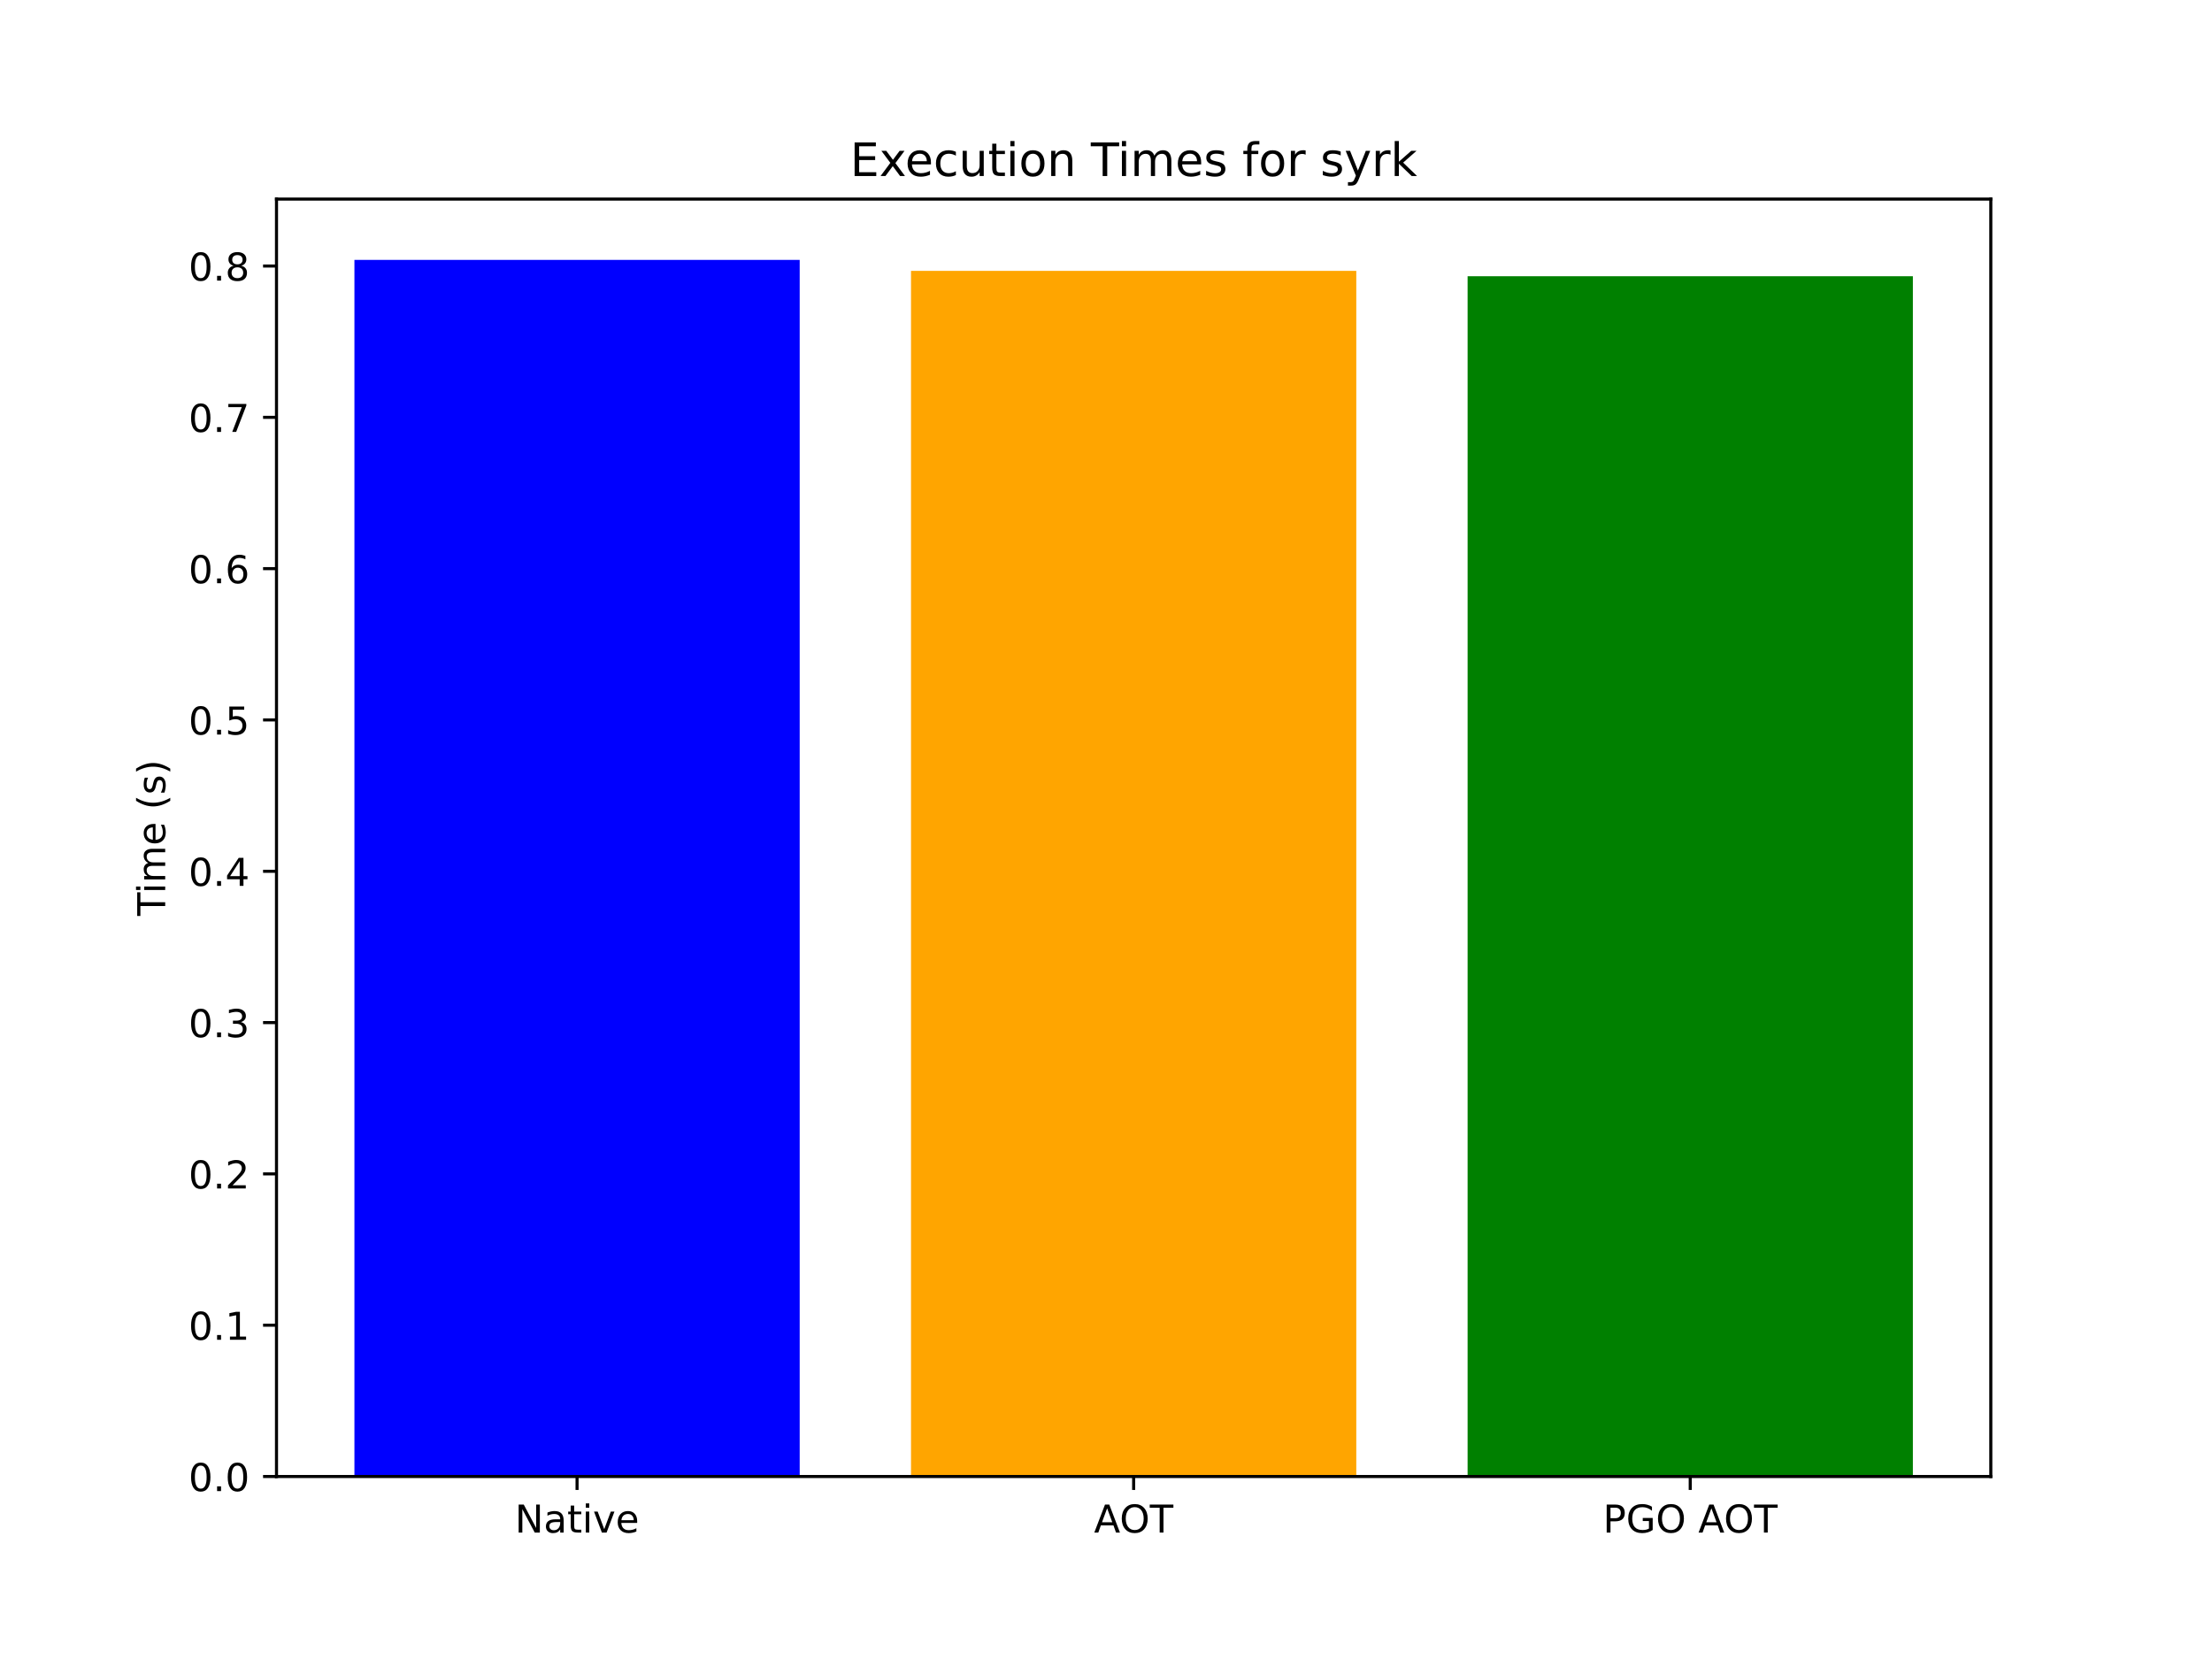
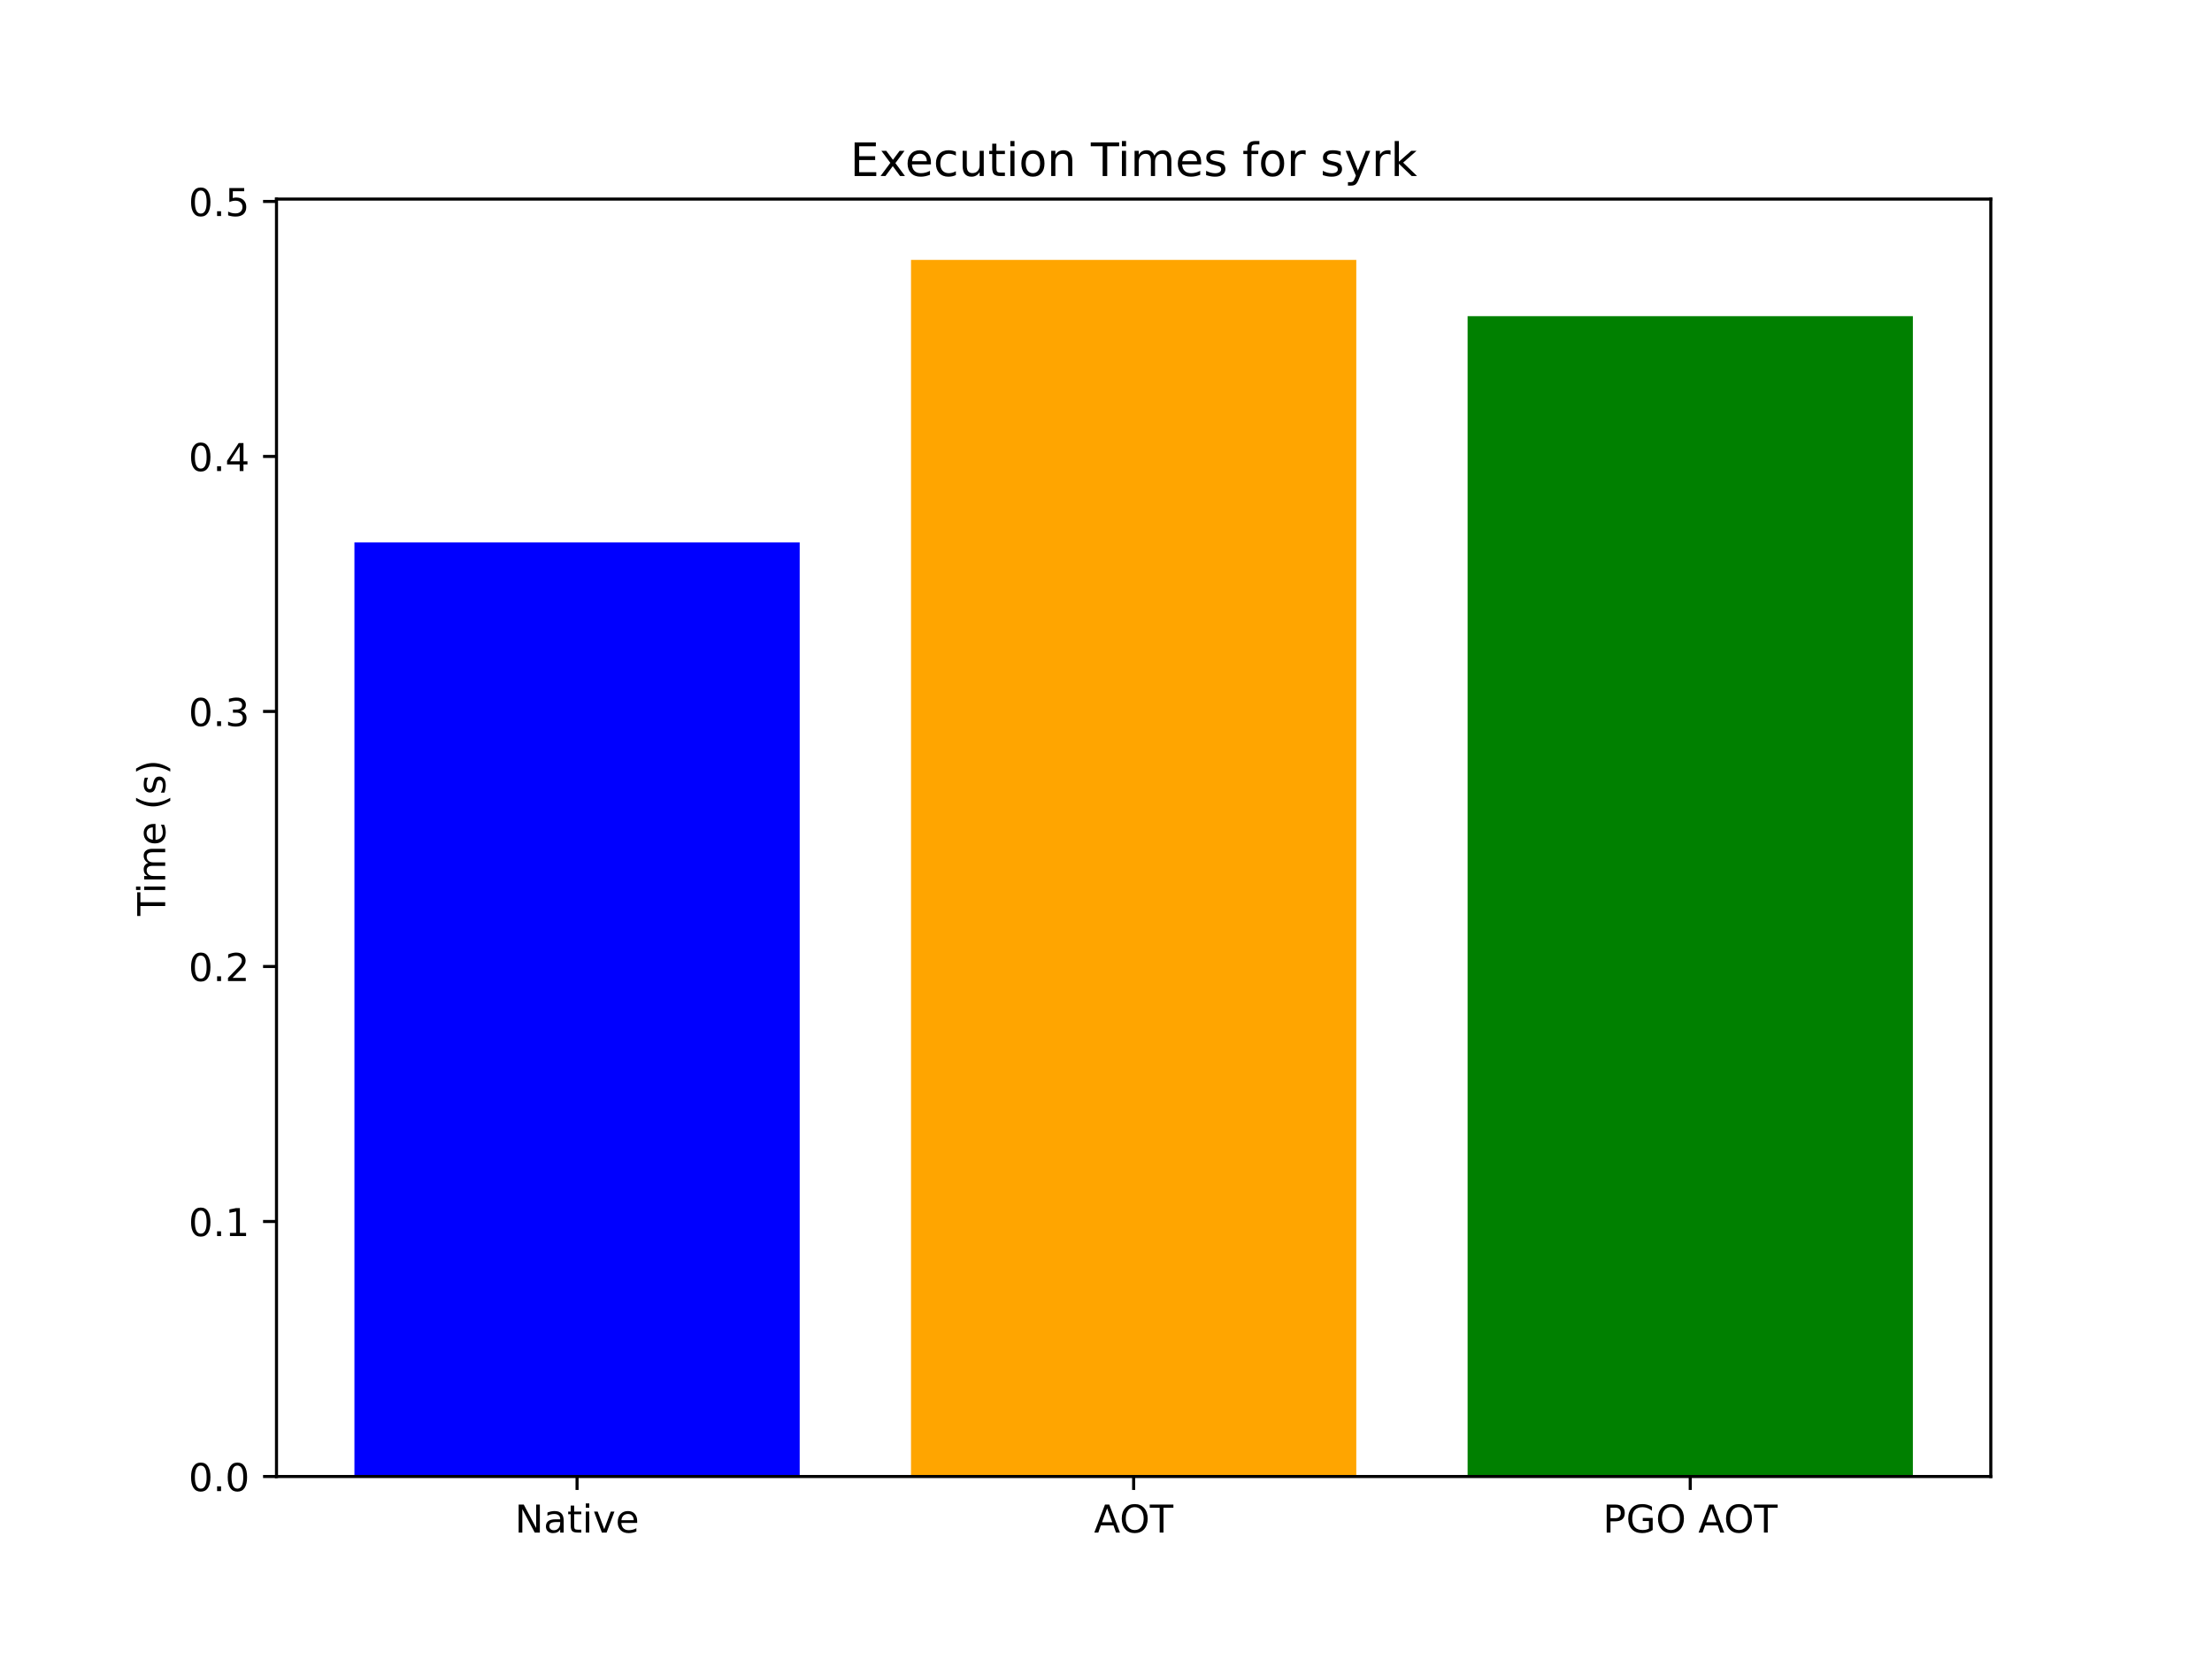
<svg xmlns="http://www.w3.org/2000/svg" xmlns:xlink="http://www.w3.org/1999/xlink" width="576pt" height="432pt" viewBox="0 0 576 432" version="1.1">
  <defs>
    <style type="text/css">*{stroke-linejoin: round; stroke-linecap: butt}</style>
  </defs>
  <g id="figure_1">
    <g id="patch_1">
      <path d="M 0 432  L 576 432  L 576 0  L 0 0  z " style="fill: #ffffff" />
    </g>
    <g id="axes_1">
      <g id="patch_2">
        <path d="M 72 384.48  L 518.4 384.48  L 518.4 51.84  L 72 51.84  z " style="fill: #ffffff" />
      </g>
      <g id="patch_3">
-         <path d="M 92.291 384.48  L 208.239 384.48  L 208.239 67.68  L 92.291 67.68  z " clip-path="url(#p04c21809e8)" style="fill: #0000ff" />
+         <path d="M 92.291 384.48  L 208.239 384.48  L 208.239 141.249  L 92.291 141.249  z " clip-path="url(#pb31279485b)" style="fill: #0000ff" />
      </g>
      <g id="patch_4">
-         <path d="M 237.226 384.48  L 353.174 384.48  L 353.174 70.536  L 237.226 70.536  z " clip-path="url(#p04c21809e8)" style="fill: #ffa500" />
+         <path d="M 237.226 384.48  L 353.174 384.48  L 353.174 67.68  L 237.226 67.68  z " clip-path="url(#pb31279485b)" style="fill: #ffa500" />
      </g>
      <g id="patch_5">
-         <path d="M 382.161 384.48  L 498.109 384.48  L 498.109 71.928  L 382.161 71.928  z " clip-path="url(#p04c21809e8)" style="fill: #008000" />
+         <path d="M 382.161 384.48  L 498.109 384.48  L 498.109 82.327  L 382.161 82.327  z " clip-path="url(#pb31279485b)" style="fill: #008000" />
      </g>
      <g id="matplotlib.axis_1">
        <g id="xtick_1">
          <g id="line2d_1">
            <defs>
-               <path id="m93ecba0ed9" d="M 0 0  L 0 3.5  " style="stroke: #000000; stroke-width: 0.8" />
+               <path id="m9f6ae6ddf0" d="M 0 0  L 0 3.5  " style="stroke: #000000; stroke-width: 0.8" />
            </defs>
            <g>
-               <use xlink:href="#m93ecba0ed9" x="150.265" y="384.48" style="stroke: #000000; stroke-width: 0.8" />
+               <use xlink:href="#m9f6ae6ddf0" x="150.265" y="384.48" style="stroke: #000000; stroke-width: 0.8" />
            </g>
          </g>
          <g id="text_1">
            <g transform="translate(134.0751 399.0784) scale(0.1 -0.1)">
              <defs>
                <path id="DejaVuSans-4e" d="M 628 4666  L 1478 4666  L 3547 763  L 3547 4666  L 4159 4666  L 4159 0  L 3309 0  L 1241 3903  L 1241 0  L 628 0  L 628 4666  z " transform="scale(0.015625)" />
                <path id="DejaVuSans-61" d="M 2194 1759  Q 1497 1759 1228 1600  Q 959 1441 959 1056  Q 959 750 1161 570  Q 1363 391 1709 391  Q 2188 391 2477 730  Q 2766 1069 2766 1631  L 2766 1759  L 2194 1759  z M 3341 1997  L 3341 0  L 2766 0  L 2766 531  Q 2569 213 2275 61  Q 1981 -91 1556 -91  Q 1019 -91 701 211  Q 384 513 384 1019  Q 384 1609 779 1909  Q 1175 2209 1959 2209  L 2766 2209  L 2766 2266  Q 2766 2663 2505 2880  Q 2244 3097 1772 3097  Q 1472 3097 1187 3025  Q 903 2953 641 2809  L 641 3341  Q 956 3463 1253 3523  Q 1550 3584 1831 3584  Q 2591 3584 2966 3190  Q 3341 2797 3341 1997  z " transform="scale(0.015625)" />
                <path id="DejaVuSans-74" d="M 1172 4494  L 1172 3500  L 2356 3500  L 2356 3053  L 1172 3053  L 1172 1153  Q 1172 725 1289 603  Q 1406 481 1766 481  L 2356 481  L 2356 0  L 1766 0  Q 1100 0 847 248  Q 594 497 594 1153  L 594 3053  L 172 3053  L 172 3500  L 594 3500  L 594 4494  L 1172 4494  z " transform="scale(0.015625)" />
                <path id="DejaVuSans-69" d="M 603 3500  L 1178 3500  L 1178 0  L 603 0  L 603 3500  z M 603 4863  L 1178 4863  L 1178 4134  L 603 4134  L 603 4863  z " transform="scale(0.015625)" />
                <path id="DejaVuSans-76" d="M 191 3500  L 800 3500  L 1894 563  L 2988 3500  L 3597 3500  L 2284 0  L 1503 0  L 191 3500  z " transform="scale(0.015625)" />
                <path id="DejaVuSans-65" d="M 3597 1894  L 3597 1613  L 953 1613  Q 991 1019 1311 708  Q 1631 397 2203 397  Q 2534 397 2845 478  Q 3156 559 3463 722  L 3463 178  Q 3153 47 2828 -22  Q 2503 -91 2169 -91  Q 1331 -91 842 396  Q 353 884 353 1716  Q 353 2575 817 3079  Q 1281 3584 2069 3584  Q 2775 3584 3186 3129  Q 3597 2675 3597 1894  z M 3022 2063  Q 3016 2534 2758 2815  Q 2500 3097 2075 3097  Q 1594 3097 1305 2825  Q 1016 2553 972 2059  L 3022 2063  z " transform="scale(0.015625)" />
              </defs>
              <use xlink:href="#DejaVuSans-4e" />
              <use xlink:href="#DejaVuSans-61" transform="translate(74.80469 0)" />
              <use xlink:href="#DejaVuSans-74" transform="translate(136.084 0)" />
              <use xlink:href="#DejaVuSans-69" transform="translate(175.293 0)" />
              <use xlink:href="#DejaVuSans-76" transform="translate(203.0762 0)" />
              <use xlink:href="#DejaVuSans-65" transform="translate(262.2559 0)" />
            </g>
          </g>
        </g>
        <g id="xtick_2">
          <g id="line2d_2">
            <g>
-               <use xlink:href="#m93ecba0ed9" x="295.2" y="384.48" style="stroke: #000000; stroke-width: 0.8" />
+               <use xlink:href="#m9f6ae6ddf0" x="295.2" y="384.48" style="stroke: #000000; stroke-width: 0.8" />
            </g>
          </g>
          <g id="text_2">
            <g transform="translate(284.8773 399.0784) scale(0.1 -0.1)">
              <defs>
                <path id="DejaVuSans-41" d="M 2188 4044  L 1331 1722  L 3047 1722  L 2188 4044  z M 1831 4666  L 2547 4666  L 4325 0  L 3669 0  L 3244 1197  L 1141 1197  L 716 0  L 50 0  L 1831 4666  z " transform="scale(0.015625)" />
                <path id="DejaVuSans-4f" d="M 2522 4238  Q 1834 4238 1429 3725  Q 1025 3213 1025 2328  Q 1025 1447 1429 934  Q 1834 422 2522 422  Q 3209 422 3611 934  Q 4013 1447 4013 2328  Q 4013 3213 3611 3725  Q 3209 4238 2522 4238  z M 2522 4750  Q 3503 4750 4090 4092  Q 4678 3434 4678 2328  Q 4678 1225 4090 567  Q 3503 -91 2522 -91  Q 1538 -91 948 565  Q 359 1222 359 2328  Q 359 3434 948 4092  Q 1538 4750 2522 4750  z " transform="scale(0.015625)" />
                <path id="DejaVuSans-54" d="M -19 4666  L 3928 4666  L 3928 4134  L 2272 4134  L 2272 0  L 1638 0  L 1638 4134  L -19 4134  L -19 4666  z " transform="scale(0.015625)" />
              </defs>
              <use xlink:href="#DejaVuSans-41" />
              <use xlink:href="#DejaVuSans-4f" transform="translate(66.6582 0)" />
              <use xlink:href="#DejaVuSans-54" transform="translate(145.3691 0)" />
            </g>
          </g>
        </g>
        <g id="xtick_3">
          <g id="line2d_3">
            <g>
-               <use xlink:href="#m93ecba0ed9" x="440.135" y="384.48" style="stroke: #000000; stroke-width: 0.8" />
+               <use xlink:href="#m9f6ae6ddf0" x="440.135" y="384.48" style="stroke: #000000; stroke-width: 0.8" />
            </g>
          </g>
          <g id="text_3">
            <g transform="translate(417.3983 399.0784) scale(0.1 -0.1)">
              <defs>
                <path id="DejaVuSans-50" d="M 1259 4147  L 1259 2394  L 2053 2394  Q 2494 2394 2734 2622  Q 2975 2850 2975 3272  Q 2975 3691 2734 3919  Q 2494 4147 2053 4147  L 1259 4147  z M 628 4666  L 2053 4666  Q 2838 4666 3239 4311  Q 3641 3956 3641 3272  Q 3641 2581 3239 2228  Q 2838 1875 2053 1875  L 1259 1875  L 1259 0  L 628 0  L 628 4666  z " transform="scale(0.015625)" />
                <path id="DejaVuSans-47" d="M 3809 666  L 3809 1919  L 2778 1919  L 2778 2438  L 4434 2438  L 4434 434  Q 4069 175 3628 42  Q 3188 -91 2688 -91  Q 1594 -91 976 548  Q 359 1188 359 2328  Q 359 3472 976 4111  Q 1594 4750 2688 4750  Q 3144 4750 3555 4637  Q 3966 4525 4313 4306  L 4313 3634  Q 3963 3931 3569 4081  Q 3175 4231 2741 4231  Q 1884 4231 1454 3753  Q 1025 3275 1025 2328  Q 1025 1384 1454 906  Q 1884 428 2741 428  Q 3075 428 3337 486  Q 3600 544 3809 666  z " transform="scale(0.015625)" />
                <path id="DejaVuSans-20" transform="scale(0.015625)" />
              </defs>
              <use xlink:href="#DejaVuSans-50" />
              <use xlink:href="#DejaVuSans-47" transform="translate(60.30273 0)" />
              <use xlink:href="#DejaVuSans-4f" transform="translate(137.793 0)" />
              <use xlink:href="#DejaVuSans-20" transform="translate(216.5039 0)" />
              <use xlink:href="#DejaVuSans-41" transform="translate(248.291 0)" />
              <use xlink:href="#DejaVuSans-4f" transform="translate(314.9492 0)" />
              <use xlink:href="#DejaVuSans-54" transform="translate(393.6602 0)" />
            </g>
          </g>
        </g>
      </g>
      <g id="matplotlib.axis_2">
        <g id="ytick_1">
          <g id="line2d_4">
            <defs>
-               <path id="m72c41082c1" d="M 0 0  L -3.5 0  " style="stroke: #000000; stroke-width: 0.8" />
+               <path id="m7119fc7279" d="M 0 0  L -3.5 0  " style="stroke: #000000; stroke-width: 0.8" />
            </defs>
            <g>
-               <use xlink:href="#m72c41082c1" x="72" y="384.48" style="stroke: #000000; stroke-width: 0.8" />
+               <use xlink:href="#m7119fc7279" x="72" y="384.48" style="stroke: #000000; stroke-width: 0.8" />
            </g>
          </g>
          <g id="text_4">
            <g transform="translate(49.09687 388.2792) scale(0.1 -0.1)">
              <defs>
                <path id="DejaVuSans-30" d="M 2034 4250  Q 1547 4250 1301 3770  Q 1056 3291 1056 2328  Q 1056 1369 1301 889  Q 1547 409 2034 409  Q 2525 409 2770 889  Q 3016 1369 3016 2328  Q 3016 3291 2770 3770  Q 2525 4250 2034 4250  z M 2034 4750  Q 2819 4750 3233 4129  Q 3647 3509 3647 2328  Q 3647 1150 3233 529  Q 2819 -91 2034 -91  Q 1250 -91 836 529  Q 422 1150 422 2328  Q 422 3509 836 4129  Q 1250 4750 2034 4750  z " transform="scale(0.015625)" />
                <path id="DejaVuSans-2e" d="M 684 794  L 1344 794  L 1344 0  L 684 0  L 684 794  z " transform="scale(0.015625)" />
              </defs>
              <use xlink:href="#DejaVuSans-30" />
              <use xlink:href="#DejaVuSans-2e" transform="translate(63.62305 0)" />
              <use xlink:href="#DejaVuSans-30" transform="translate(95.41016 0)" />
            </g>
          </g>
        </g>
        <g id="ytick_2">
          <g id="line2d_5">
            <g>
-               <use xlink:href="#m72c41082c1" x="72" y="345.079" style="stroke: #000000; stroke-width: 0.8" />
+               <use xlink:href="#m7119fc7279" x="72" y="318.075" style="stroke: #000000; stroke-width: 0.8" />
            </g>
          </g>
          <g id="text_5">
-             <g transform="translate(49.09687 348.8782) scale(0.1 -0.1)">
+             <g transform="translate(49.09687 321.8739) scale(0.1 -0.1)">
              <defs>
                <path id="DejaVuSans-31" d="M 794 531  L 1825 531  L 1825 4091  L 703 3866  L 703 4441  L 1819 4666  L 2450 4666  L 2450 531  L 3481 531  L 3481 0  L 794 0  L 794 531  z " transform="scale(0.015625)" />
              </defs>
              <use xlink:href="#DejaVuSans-30" />
              <use xlink:href="#DejaVuSans-2e" transform="translate(63.62305 0)" />
              <use xlink:href="#DejaVuSans-31" transform="translate(95.41016 0)" />
            </g>
          </g>
        </g>
        <g id="ytick_3">
          <g id="line2d_6">
            <g>
-               <use xlink:href="#m72c41082c1" x="72" y="305.678" style="stroke: #000000; stroke-width: 0.8" />
+               <use xlink:href="#m7119fc7279" x="72" y="251.669" style="stroke: #000000; stroke-width: 0.8" />
            </g>
          </g>
          <g id="text_6">
-             <g transform="translate(49.09687 309.4771) scale(0.1 -0.1)">
+             <g transform="translate(49.09687 255.4687) scale(0.1 -0.1)">
              <defs>
                <path id="DejaVuSans-32" d="M 1228 531  L 3431 531  L 3431 0  L 469 0  L 469 531  Q 828 903 1448 1529  Q 2069 2156 2228 2338  Q 2531 2678 2651 2914  Q 2772 3150 2772 3378  Q 2772 3750 2511 3984  Q 2250 4219 1831 4219  Q 1534 4219 1204 4116  Q 875 4013 500 3803  L 500 4441  Q 881 4594 1212 4672  Q 1544 4750 1819 4750  Q 2544 4750 2975 4387  Q 3406 4025 3406 3419  Q 3406 3131 3298 2873  Q 3191 2616 2906 2266  Q 2828 2175 2409 1742  Q 1991 1309 1228 531  z " transform="scale(0.015625)" />
              </defs>
              <use xlink:href="#DejaVuSans-30" />
              <use xlink:href="#DejaVuSans-2e" transform="translate(63.62305 0)" />
              <use xlink:href="#DejaVuSans-32" transform="translate(95.41016 0)" />
            </g>
          </g>
        </g>
        <g id="ytick_4">
          <g id="line2d_7">
            <g>
-               <use xlink:href="#m72c41082c1" x="72" y="266.277" style="stroke: #000000; stroke-width: 0.8" />
+               <use xlink:href="#m7119fc7279" x="72" y="185.264" style="stroke: #000000; stroke-width: 0.8" />
            </g>
          </g>
          <g id="text_7">
-             <g transform="translate(49.09687 270.076) scale(0.1 -0.1)">
+             <g transform="translate(49.09687 189.0634) scale(0.1 -0.1)">
              <defs>
                <path id="DejaVuSans-33" d="M 2597 2516  Q 3050 2419 3304 2112  Q 3559 1806 3559 1356  Q 3559 666 3084 287  Q 2609 -91 1734 -91  Q 1441 -91 1130 -33  Q 819 25 488 141  L 488 750  Q 750 597 1062 519  Q 1375 441 1716 441  Q 2309 441 2620 675  Q 2931 909 2931 1356  Q 2931 1769 2642 2001  Q 2353 2234 1838 2234  L 1294 2234  L 1294 2753  L 1863 2753  Q 2328 2753 2575 2939  Q 2822 3125 2822 3475  Q 2822 3834 2567 4026  Q 2313 4219 1838 4219  Q 1578 4219 1281 4162  Q 984 4106 628 3988  L 628 4550  Q 988 4650 1302 4700  Q 1616 4750 1894 4750  Q 2613 4750 3031 4423  Q 3450 4097 3450 3541  Q 3450 3153 3228 2886  Q 3006 2619 2597 2516  z " transform="scale(0.015625)" />
              </defs>
              <use xlink:href="#DejaVuSans-30" />
              <use xlink:href="#DejaVuSans-2e" transform="translate(63.62305 0)" />
              <use xlink:href="#DejaVuSans-33" transform="translate(95.41016 0)" />
            </g>
          </g>
        </g>
        <g id="ytick_5">
          <g id="line2d_8">
            <g>
-               <use xlink:href="#m72c41082c1" x="72" y="226.876" style="stroke: #000000; stroke-width: 0.8" />
+               <use xlink:href="#m7119fc7279" x="72" y="118.859" style="stroke: #000000; stroke-width: 0.8" />
            </g>
          </g>
          <g id="text_8">
-             <g transform="translate(49.09687 230.675) scale(0.1 -0.1)">
+             <g transform="translate(49.09687 122.6581) scale(0.1 -0.1)">
              <defs>
                <path id="DejaVuSans-34" d="M 2419 4116  L 825 1625  L 2419 1625  L 2419 4116  z M 2253 4666  L 3047 4666  L 3047 1625  L 3713 1625  L 3713 1100  L 3047 1100  L 3047 0  L 2419 0  L 2419 1100  L 313 1100  L 313 1709  L 2253 4666  z " transform="scale(0.015625)" />
              </defs>
              <use xlink:href="#DejaVuSans-30" />
              <use xlink:href="#DejaVuSans-2e" transform="translate(63.62305 0)" />
              <use xlink:href="#DejaVuSans-34" transform="translate(95.41016 0)" />
            </g>
          </g>
        </g>
        <g id="ytick_6">
          <g id="line2d_9">
            <g>
-               <use xlink:href="#m72c41082c1" x="72" y="187.475" style="stroke: #000000; stroke-width: 0.8" />
+               <use xlink:href="#m7119fc7279" x="72" y="52.454" style="stroke: #000000; stroke-width: 0.8" />
            </g>
          </g>
          <g id="text_9">
-             <g transform="translate(49.09687 191.2739) scale(0.1 -0.1)">
+             <g transform="translate(49.09687 56.25287) scale(0.1 -0.1)">
              <defs>
                <path id="DejaVuSans-35" d="M 691 4666  L 3169 4666  L 3169 4134  L 1269 4134  L 1269 2991  Q 1406 3038 1543 3061  Q 1681 3084 1819 3084  Q 2600 3084 3056 2656  Q 3513 2228 3513 1497  Q 3513 744 3044 326  Q 2575 -91 1722 -91  Q 1428 -91 1123 -41  Q 819 9 494 109  L 494 744  Q 775 591 1075 516  Q 1375 441 1709 441  Q 2250 441 2565 725  Q 2881 1009 2881 1497  Q 2881 1984 2565 2268  Q 2250 2553 1709 2553  Q 1456 2553 1204 2497  Q 953 2441 691 2322  L 691 4666  z " transform="scale(0.015625)" />
              </defs>
              <use xlink:href="#DejaVuSans-30" />
              <use xlink:href="#DejaVuSans-2e" transform="translate(63.62305 0)" />
              <use xlink:href="#DejaVuSans-35" transform="translate(95.41016 0)" />
            </g>
          </g>
        </g>
-         <g id="ytick_7">
-           <g id="line2d_10">
-             <g>
-               <use xlink:href="#m72c41082c1" x="72" y="148.074" style="stroke: #000000; stroke-width: 0.8" />
-             </g>
-           </g>
-           <g id="text_10">
-             <g transform="translate(49.09687 151.8728) scale(0.1 -0.1)">
-               <defs>
-                 <path id="DejaVuSans-36" d="M 2113 2584  Q 1688 2584 1439 2293  Q 1191 2003 1191 1497  Q 1191 994 1439 701  Q 1688 409 2113 409  Q 2538 409 2786 701  Q 3034 994 3034 1497  Q 3034 2003 2786 2293  Q 2538 2584 2113 2584  z M 3366 4563  L 3366 3988  Q 3128 4100 2886 4159  Q 2644 4219 2406 4219  Q 1781 4219 1451 3797  Q 1122 3375 1075 2522  Q 1259 2794 1537 2939  Q 1816 3084 2150 3084  Q 2853 3084 3261 2657  Q 3669 2231 3669 1497  Q 3669 778 3244 343  Q 2819 -91 2113 -91  Q 1303 -91 875 529  Q 447 1150 447 2328  Q 447 3434 972 4092  Q 1497 4750 2381 4750  Q 2619 4750 2861 4703  Q 3103 4656 3366 4563  z " transform="scale(0.015625)" />
-               </defs>
-               <use xlink:href="#DejaVuSans-30" />
-               <use xlink:href="#DejaVuSans-2e" transform="translate(63.62305 0)" />
-               <use xlink:href="#DejaVuSans-36" transform="translate(95.41016 0)" />
-             </g>
-           </g>
-         </g>
-         <g id="ytick_8">
-           <g id="line2d_11">
-             <g>
-               <use xlink:href="#m72c41082c1" x="72" y="108.673" style="stroke: #000000; stroke-width: 0.8" />
-             </g>
-           </g>
-           <g id="text_11">
-             <g transform="translate(49.09687 112.4718) scale(0.1 -0.1)">
-               <defs>
-                 <path id="DejaVuSans-37" d="M 525 4666  L 3525 4666  L 3525 4397  L 1831 0  L 1172 0  L 2766 4134  L 525 4134  L 525 4666  z " transform="scale(0.015625)" />
-               </defs>
-               <use xlink:href="#DejaVuSans-30" />
-               <use xlink:href="#DejaVuSans-2e" transform="translate(63.62305 0)" />
-               <use xlink:href="#DejaVuSans-37" transform="translate(95.41016 0)" />
-             </g>
-           </g>
-         </g>
-         <g id="ytick_9">
-           <g id="line2d_12">
-             <g>
-               <use xlink:href="#m72c41082c1" x="72" y="69.272" style="stroke: #000000; stroke-width: 0.8" />
-             </g>
-           </g>
-           <g id="text_12">
-             <g transform="translate(49.09687 73.07072) scale(0.1 -0.1)">
-               <defs>
-                 <path id="DejaVuSans-38" d="M 2034 2216  Q 1584 2216 1326 1975  Q 1069 1734 1069 1313  Q 1069 891 1326 650  Q 1584 409 2034 409  Q 2484 409 2743 651  Q 3003 894 3003 1313  Q 3003 1734 2745 1975  Q 2488 2216 2034 2216  z M 1403 2484  Q 997 2584 770 2862  Q 544 3141 544 3541  Q 544 4100 942 4425  Q 1341 4750 2034 4750  Q 2731 4750 3128 4425  Q 3525 4100 3525 3541  Q 3525 3141 3298 2862  Q 3072 2584 2669 2484  Q 3125 2378 3379 2068  Q 3634 1759 3634 1313  Q 3634 634 3220 271  Q 2806 -91 2034 -91  Q 1263 -91 848 271  Q 434 634 434 1313  Q 434 1759 690 2068  Q 947 2378 1403 2484  z M 1172 3481  Q 1172 3119 1398 2916  Q 1625 2713 2034 2713  Q 2441 2713 2670 2916  Q 2900 3119 2900 3481  Q 2900 3844 2670 4047  Q 2441 4250 2034 4250  Q 1625 4250 1398 4047  Q 1172 3844 1172 3481  z " transform="scale(0.015625)" />
-               </defs>
-               <use xlink:href="#DejaVuSans-30" />
-               <use xlink:href="#DejaVuSans-2e" transform="translate(63.62305 0)" />
-               <use xlink:href="#DejaVuSans-38" transform="translate(95.41016 0)" />
-             </g>
-           </g>
-         </g>
-         <g id="text_13">
+         <g id="text_10">
          <g transform="translate(43.01719 238.4889) rotate(-90) scale(0.1 -0.1)">
            <defs>
              <path id="DejaVuSans-6d" d="M 3328 2828  Q 3544 3216 3844 3400  Q 4144 3584 4550 3584  Q 5097 3584 5394 3201  Q 5691 2819 5691 2113  L 5691 0  L 5113 0  L 5113 2094  Q 5113 2597 4934 2840  Q 4756 3084 4391 3084  Q 3944 3084 3684 2787  Q 3425 2491 3425 1978  L 3425 0  L 2847 0  L 2847 2094  Q 2847 2600 2669 2842  Q 2491 3084 2119 3084  Q 1678 3084 1418 2786  Q 1159 2488 1159 1978  L 1159 0  L 581 0  L 581 3500  L 1159 3500  L 1159 2956  Q 1356 3278 1631 3431  Q 1906 3584 2284 3584  Q 2666 3584 2933 3390  Q 3200 3197 3328 2828  z " transform="scale(0.015625)" />
              <path id="DejaVuSans-28" d="M 1984 4856  Q 1566 4138 1362 3434  Q 1159 2731 1159 2009  Q 1159 1288 1364 580  Q 1569 -128 1984 -844  L 1484 -844  Q 1016 -109 783 600  Q 550 1309 550 2009  Q 550 2706 781 3412  Q 1013 4119 1484 4856  L 1984 4856  z " transform="scale(0.015625)" />
              <path id="DejaVuSans-73" d="M 2834 3397  L 2834 2853  Q 2591 2978 2328 3040  Q 2066 3103 1784 3103  Q 1356 3103 1142 2972  Q 928 2841 928 2578  Q 928 2378 1081 2264  Q 1234 2150 1697 2047  L 1894 2003  Q 2506 1872 2764 1633  Q 3022 1394 3022 966  Q 3022 478 2636 193  Q 2250 -91 1575 -91  Q 1294 -91 989 -36  Q 684 19 347 128  L 347 722  Q 666 556 975 473  Q 1284 391 1588 391  Q 1994 391 2212 530  Q 2431 669 2431 922  Q 2431 1156 2273 1281  Q 2116 1406 1581 1522  L 1381 1569  Q 847 1681 609 1914  Q 372 2147 372 2553  Q 372 3047 722 3315  Q 1072 3584 1716 3584  Q 2034 3584 2315 3537  Q 2597 3491 2834 3397  z " transform="scale(0.015625)" />
              <path id="DejaVuSans-29" d="M 513 4856  L 1013 4856  Q 1481 4119 1714 3412  Q 1947 2706 1947 2009  Q 1947 1309 1714 600  Q 1481 -109 1013 -844  L 513 -844  Q 928 -128 1133 580  Q 1338 1288 1338 2009  Q 1338 2731 1133 3434  Q 928 4138 513 4856  z " transform="scale(0.015625)" />
            </defs>
            <use xlink:href="#DejaVuSans-54" />
            <use xlink:href="#DejaVuSans-69" transform="translate(57.95898 0)" />
            <use xlink:href="#DejaVuSans-6d" transform="translate(85.74219 0)" />
            <use xlink:href="#DejaVuSans-65" transform="translate(183.1543 0)" />
            <use xlink:href="#DejaVuSans-20" transform="translate(244.6777 0)" />
            <use xlink:href="#DejaVuSans-28" transform="translate(276.4648 0)" />
            <use xlink:href="#DejaVuSans-73" transform="translate(315.4785 0)" />
            <use xlink:href="#DejaVuSans-29" transform="translate(367.5781 0)" />
          </g>
        </g>
      </g>
      <g id="patch_6">
        <path d="M 72 384.48  L 72 51.84  " style="fill: none; stroke: #000000; stroke-width: 0.8; stroke-linejoin: miter; stroke-linecap: square" />
      </g>
      <g id="patch_7">
        <path d="M 518.4 384.48  L 518.4 51.84  " style="fill: none; stroke: #000000; stroke-width: 0.8; stroke-linejoin: miter; stroke-linecap: square" />
      </g>
      <g id="patch_8">
        <path d="M 72 384.48  L 518.4 384.48  " style="fill: none; stroke: #000000; stroke-width: 0.8; stroke-linejoin: miter; stroke-linecap: square" />
      </g>
      <g id="patch_9">
        <path d="M 72 51.84  L 518.4 51.84  " style="fill: none; stroke: #000000; stroke-width: 0.8; stroke-linejoin: miter; stroke-linecap: square" />
      </g>
-       <g id="text_14">
+       <g id="text_11">
        <g transform="translate(221.3644 45.84) scale(0.12 -0.12)">
          <defs>
            <path id="DejaVuSans-45" d="M 628 4666  L 3578 4666  L 3578 4134  L 1259 4134  L 1259 2753  L 3481 2753  L 3481 2222  L 1259 2222  L 1259 531  L 3634 531  L 3634 0  L 628 0  L 628 4666  z " transform="scale(0.015625)" />
            <path id="DejaVuSans-78" d="M 3513 3500  L 2247 1797  L 3578 0  L 2900 0  L 1881 1375  L 863 0  L 184 0  L 1544 1831  L 300 3500  L 978 3500  L 1906 2253  L 2834 3500  L 3513 3500  z " transform="scale(0.015625)" />
            <path id="DejaVuSans-63" d="M 3122 3366  L 3122 2828  Q 2878 2963 2633 3030  Q 2388 3097 2138 3097  Q 1578 3097 1268 2742  Q 959 2388 959 1747  Q 959 1106 1268 751  Q 1578 397 2138 397  Q 2388 397 2633 464  Q 2878 531 3122 666  L 3122 134  Q 2881 22 2623 -34  Q 2366 -91 2075 -91  Q 1284 -91 818 406  Q 353 903 353 1747  Q 353 2603 823 3093  Q 1294 3584 2113 3584  Q 2378 3584 2631 3529  Q 2884 3475 3122 3366  z " transform="scale(0.015625)" />
            <path id="DejaVuSans-75" d="M 544 1381  L 544 3500  L 1119 3500  L 1119 1403  Q 1119 906 1312 657  Q 1506 409 1894 409  Q 2359 409 2629 706  Q 2900 1003 2900 1516  L 2900 3500  L 3475 3500  L 3475 0  L 2900 0  L 2900 538  Q 2691 219 2414 64  Q 2138 -91 1772 -91  Q 1169 -91 856 284  Q 544 659 544 1381  z M 1991 3584  L 1991 3584  z " transform="scale(0.015625)" />
            <path id="DejaVuSans-6f" d="M 1959 3097  Q 1497 3097 1228 2736  Q 959 2375 959 1747  Q 959 1119 1226 758  Q 1494 397 1959 397  Q 2419 397 2687 759  Q 2956 1122 2956 1747  Q 2956 2369 2687 2733  Q 2419 3097 1959 3097  z M 1959 3584  Q 2709 3584 3137 3096  Q 3566 2609 3566 1747  Q 3566 888 3137 398  Q 2709 -91 1959 -91  Q 1206 -91 779 398  Q 353 888 353 1747  Q 353 2609 779 3096  Q 1206 3584 1959 3584  z " transform="scale(0.015625)" />
            <path id="DejaVuSans-6e" d="M 3513 2113  L 3513 0  L 2938 0  L 2938 2094  Q 2938 2591 2744 2837  Q 2550 3084 2163 3084  Q 1697 3084 1428 2787  Q 1159 2491 1159 1978  L 1159 0  L 581 0  L 581 3500  L 1159 3500  L 1159 2956  Q 1366 3272 1645 3428  Q 1925 3584 2291 3584  Q 2894 3584 3203 3211  Q 3513 2838 3513 2113  z " transform="scale(0.015625)" />
            <path id="DejaVuSans-66" d="M 2375 4863  L 2375 4384  L 1825 4384  Q 1516 4384 1395 4259  Q 1275 4134 1275 3809  L 1275 3500  L 2222 3500  L 2222 3053  L 1275 3053  L 1275 0  L 697 0  L 697 3053  L 147 3053  L 147 3500  L 697 3500  L 697 3744  Q 697 4328 969 4595  Q 1241 4863 1831 4863  L 2375 4863  z " transform="scale(0.015625)" />
            <path id="DejaVuSans-72" d="M 2631 2963  Q 2534 3019 2420 3045  Q 2306 3072 2169 3072  Q 1681 3072 1420 2755  Q 1159 2438 1159 1844  L 1159 0  L 581 0  L 581 3500  L 1159 3500  L 1159 2956  Q 1341 3275 1631 3429  Q 1922 3584 2338 3584  Q 2397 3584 2469 3576  Q 2541 3569 2628 3553  L 2631 2963  z " transform="scale(0.015625)" />
            <path id="DejaVuSans-79" d="M 2059 -325  Q 1816 -950 1584 -1140  Q 1353 -1331 966 -1331  L 506 -1331  L 506 -850  L 844 -850  Q 1081 -850 1212 -737  Q 1344 -625 1503 -206  L 1606 56  L 191 3500  L 800 3500  L 1894 763  L 2988 3500  L 3597 3500  L 2059 -325  z " transform="scale(0.015625)" />
            <path id="DejaVuSans-6b" d="M 581 4863  L 1159 4863  L 1159 1991  L 2875 3500  L 3609 3500  L 1753 1863  L 3688 0  L 2938 0  L 1159 1709  L 1159 0  L 581 0  L 581 4863  z " transform="scale(0.015625)" />
          </defs>
          <use xlink:href="#DejaVuSans-45" />
          <use xlink:href="#DejaVuSans-78" transform="translate(63.18359 0)" />
          <use xlink:href="#DejaVuSans-65" transform="translate(119.2383 0)" />
          <use xlink:href="#DejaVuSans-63" transform="translate(180.7617 0)" />
          <use xlink:href="#DejaVuSans-75" transform="translate(235.7422 0)" />
          <use xlink:href="#DejaVuSans-74" transform="translate(299.1211 0)" />
          <use xlink:href="#DejaVuSans-69" transform="translate(338.3301 0)" />
          <use xlink:href="#DejaVuSans-6f" transform="translate(366.1133 0)" />
          <use xlink:href="#DejaVuSans-6e" transform="translate(427.2949 0)" />
          <use xlink:href="#DejaVuSans-20" transform="translate(490.6738 0)" />
          <use xlink:href="#DejaVuSans-54" transform="translate(522.4609 0)" />
          <use xlink:href="#DejaVuSans-69" transform="translate(580.4199 0)" />
          <use xlink:href="#DejaVuSans-6d" transform="translate(608.2031 0)" />
          <use xlink:href="#DejaVuSans-65" transform="translate(705.6152 0)" />
          <use xlink:href="#DejaVuSans-73" transform="translate(767.1387 0)" />
          <use xlink:href="#DejaVuSans-20" transform="translate(819.2383 0)" />
          <use xlink:href="#DejaVuSans-66" transform="translate(851.0254 0)" />
          <use xlink:href="#DejaVuSans-6f" transform="translate(886.2305 0)" />
          <use xlink:href="#DejaVuSans-72" transform="translate(947.4121 0)" />
          <use xlink:href="#DejaVuSans-20" transform="translate(988.5254 0)" />
          <use xlink:href="#DejaVuSans-73" transform="translate(1020.312 0)" />
          <use xlink:href="#DejaVuSans-79" transform="translate(1072.412 0)" />
          <use xlink:href="#DejaVuSans-72" transform="translate(1131.592 0)" />
          <use xlink:href="#DejaVuSans-6b" transform="translate(1172.705 0)" />
        </g>
      </g>
    </g>
  </g>
  <defs>
-     <clipPath id="p04c21809e8">
+     <clipPath id="pb31279485b">
      <rect x="72" y="51.84" width="446.4" height="332.64" />
    </clipPath>
  </defs>
</svg>
